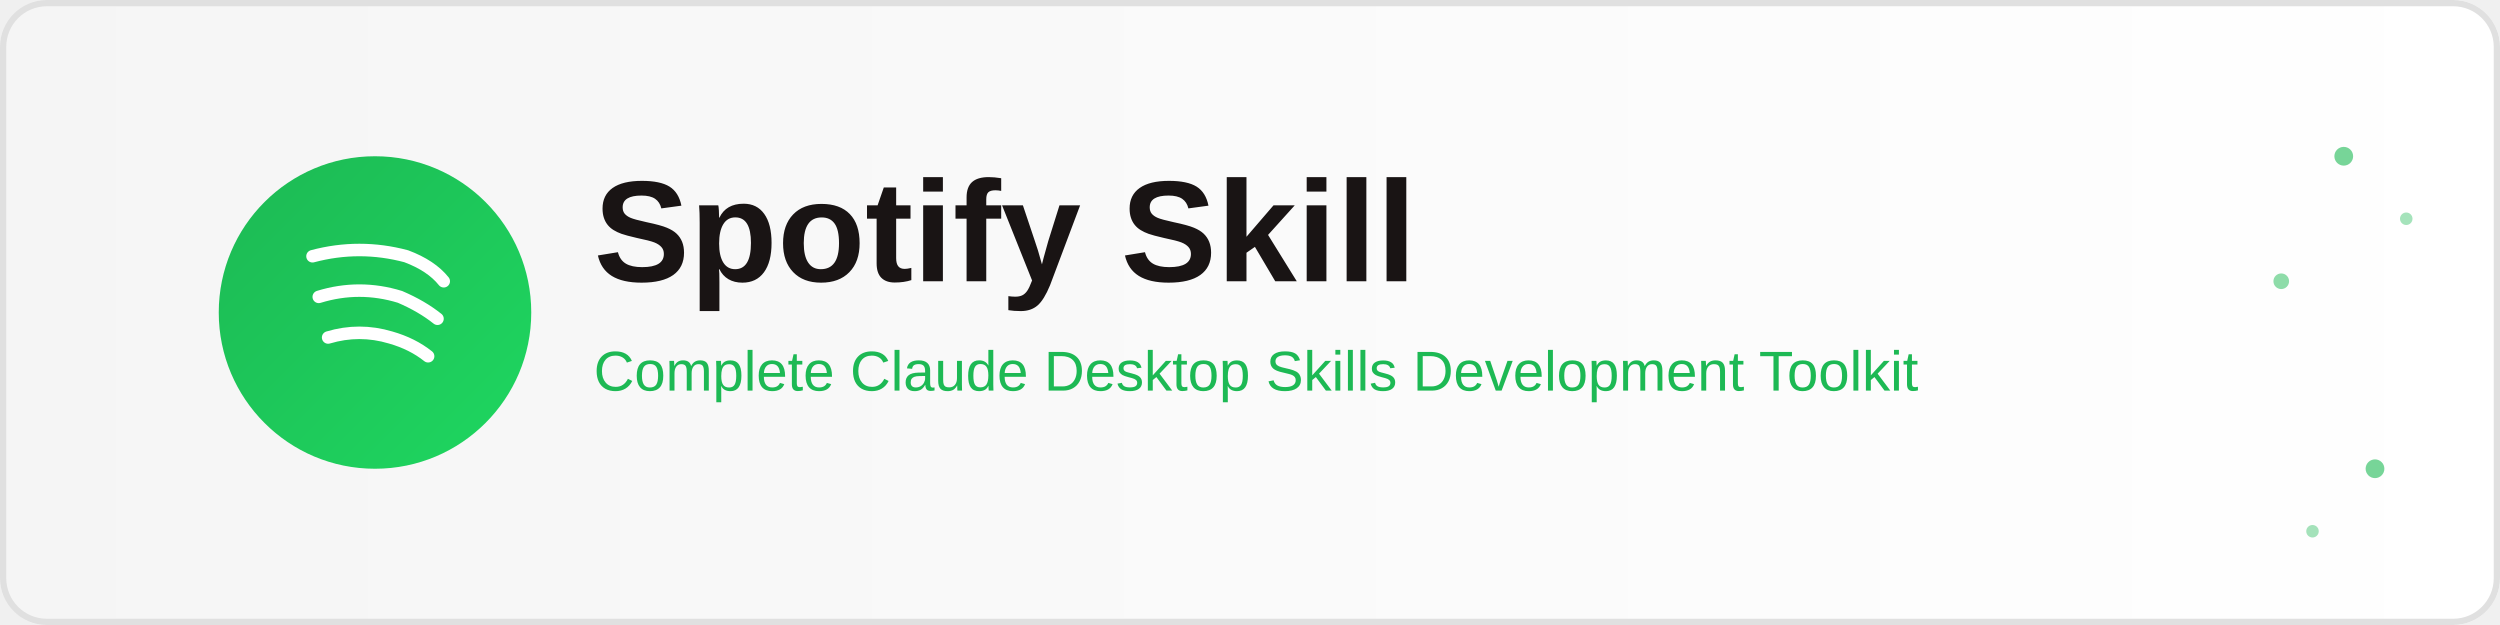
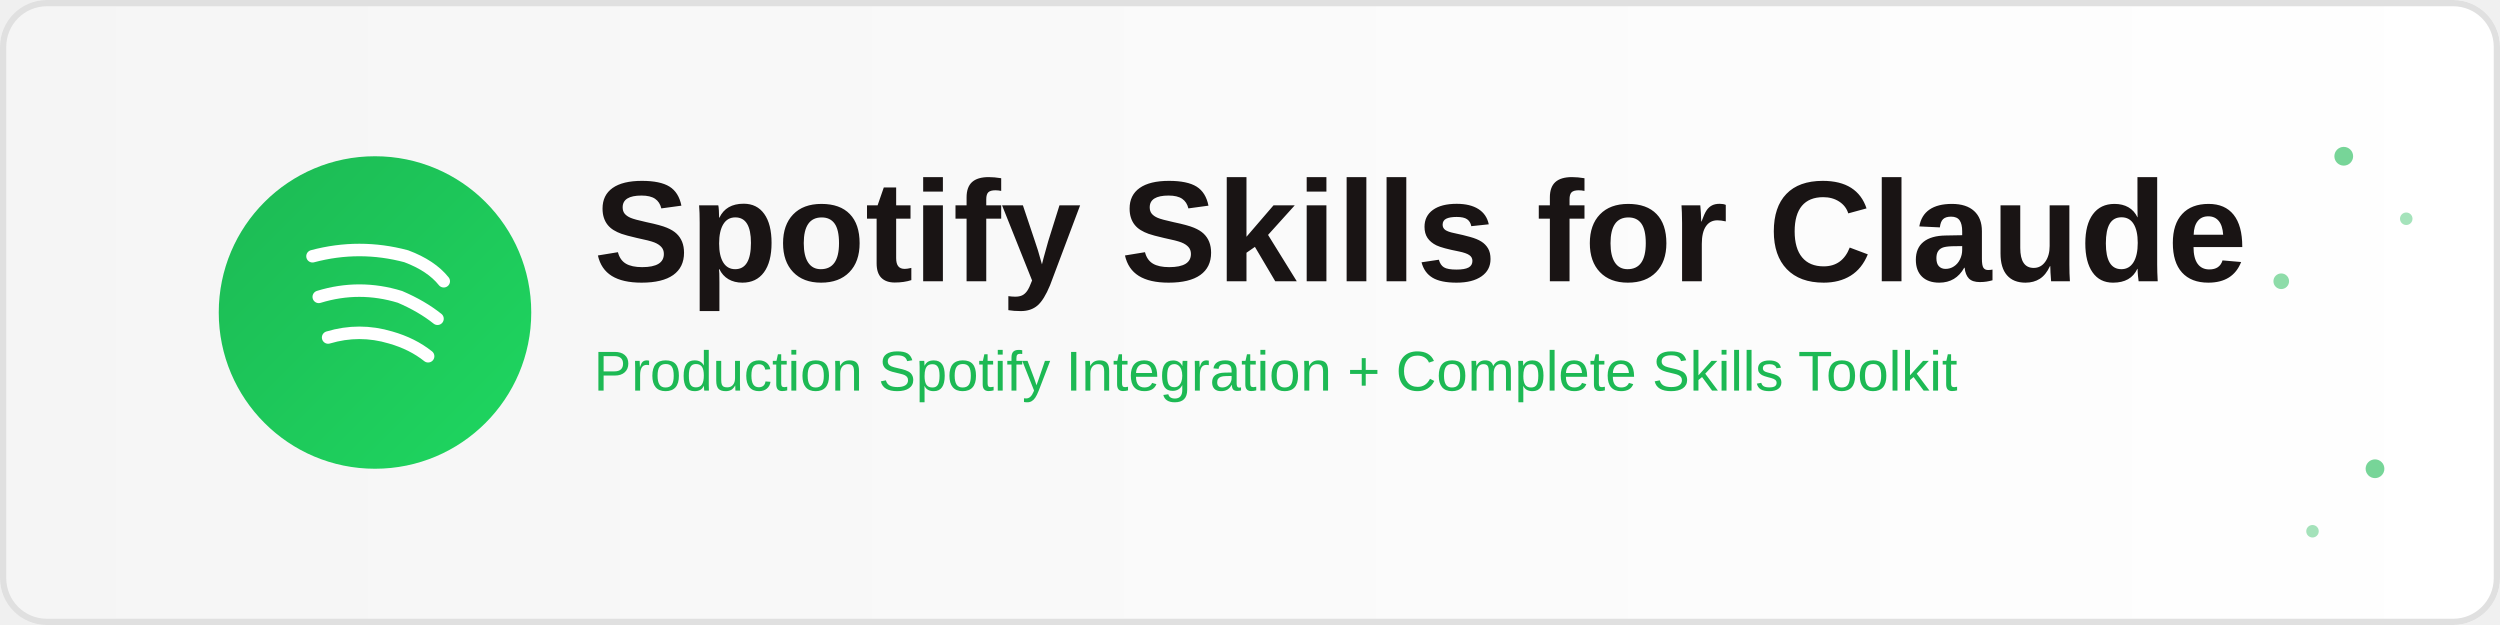
<svg xmlns="http://www.w3.org/2000/svg" width="800" height="200">
  <defs>
    <linearGradient id="grad1" x1="0%" y1="0%" x2="100%" y2="100%">
      <stop offset="0%" style="stop-color:#1DB954;stop-opacity:1" />
      <stop offset="100%" style="stop-color:#1ed760;stop-opacity:1" />
    </linearGradient>
    <linearGradient id="grad2" x1="0%" y1="0%" x2="100%" y2="0%">
      <stop offset="0%" style="stop-color:#f5f5f5;stop-opacity:1" />
      <stop offset="100%" style="stop-color:#ffffff;stop-opacity:1" />
    </linearGradient>
  </defs>
  <rect width="800" height="200" fill="url(#grad2)" rx="15" />
  <rect width="798" height="198" x="1" y="1" fill="none" stroke="#e0e0e0" stroke-width="2" rx="14" />
  <circle cx="120" cy="100" r="50" fill="url(#grad1)" />
  <g transform="translate(120, 100)">
    <path d="M -20 -18 Q -5 -22, 10 -18 Q 18 -15, 22 -10" fill="none" stroke="white" stroke-width="4" stroke-linecap="round" />
    <path d="M -18 -5 Q -5 -9, 8 -5 Q 15 -2, 20 2" fill="none" stroke="white" stroke-width="4" stroke-linecap="round" />
    <path d="M -15 8 Q -5 5, 5 8 Q 12 10, 17 14" fill="none" stroke="white" stroke-width="4" stroke-linecap="round" />
  </g>
  <text x="190" y="90" font-family="'Segoe UI', -apple-system, system-ui, Arial, sans-serif" font-size="46" font-weight="bold" fill="#191414">
-     Spotify Skill
+     Spotify Skills for Claude
  </text>
  <text x="190" y="125" font-family="'Segoe UI', -apple-system, system-ui, Arial, sans-serif" font-size="18" fill="#1DB954">
-     Complete Claude Desktop Skills Development Toolkit
+     Production Spotify Integration + Complete Skills Toolkit
  </text>
  <circle cx="750" cy="50" r="3" fill="#1DB954" opacity="0.6" />
  <circle cx="770" cy="70" r="2" fill="#1DB954" opacity="0.4" />
  <circle cx="730" cy="90" r="2.5" fill="#1DB954" opacity="0.5" />
  <circle cx="760" cy="150" r="3" fill="#1DB954" opacity="0.6" />
  <circle cx="740" cy="170" r="2" fill="#1DB954" opacity="0.4" />
</svg>
